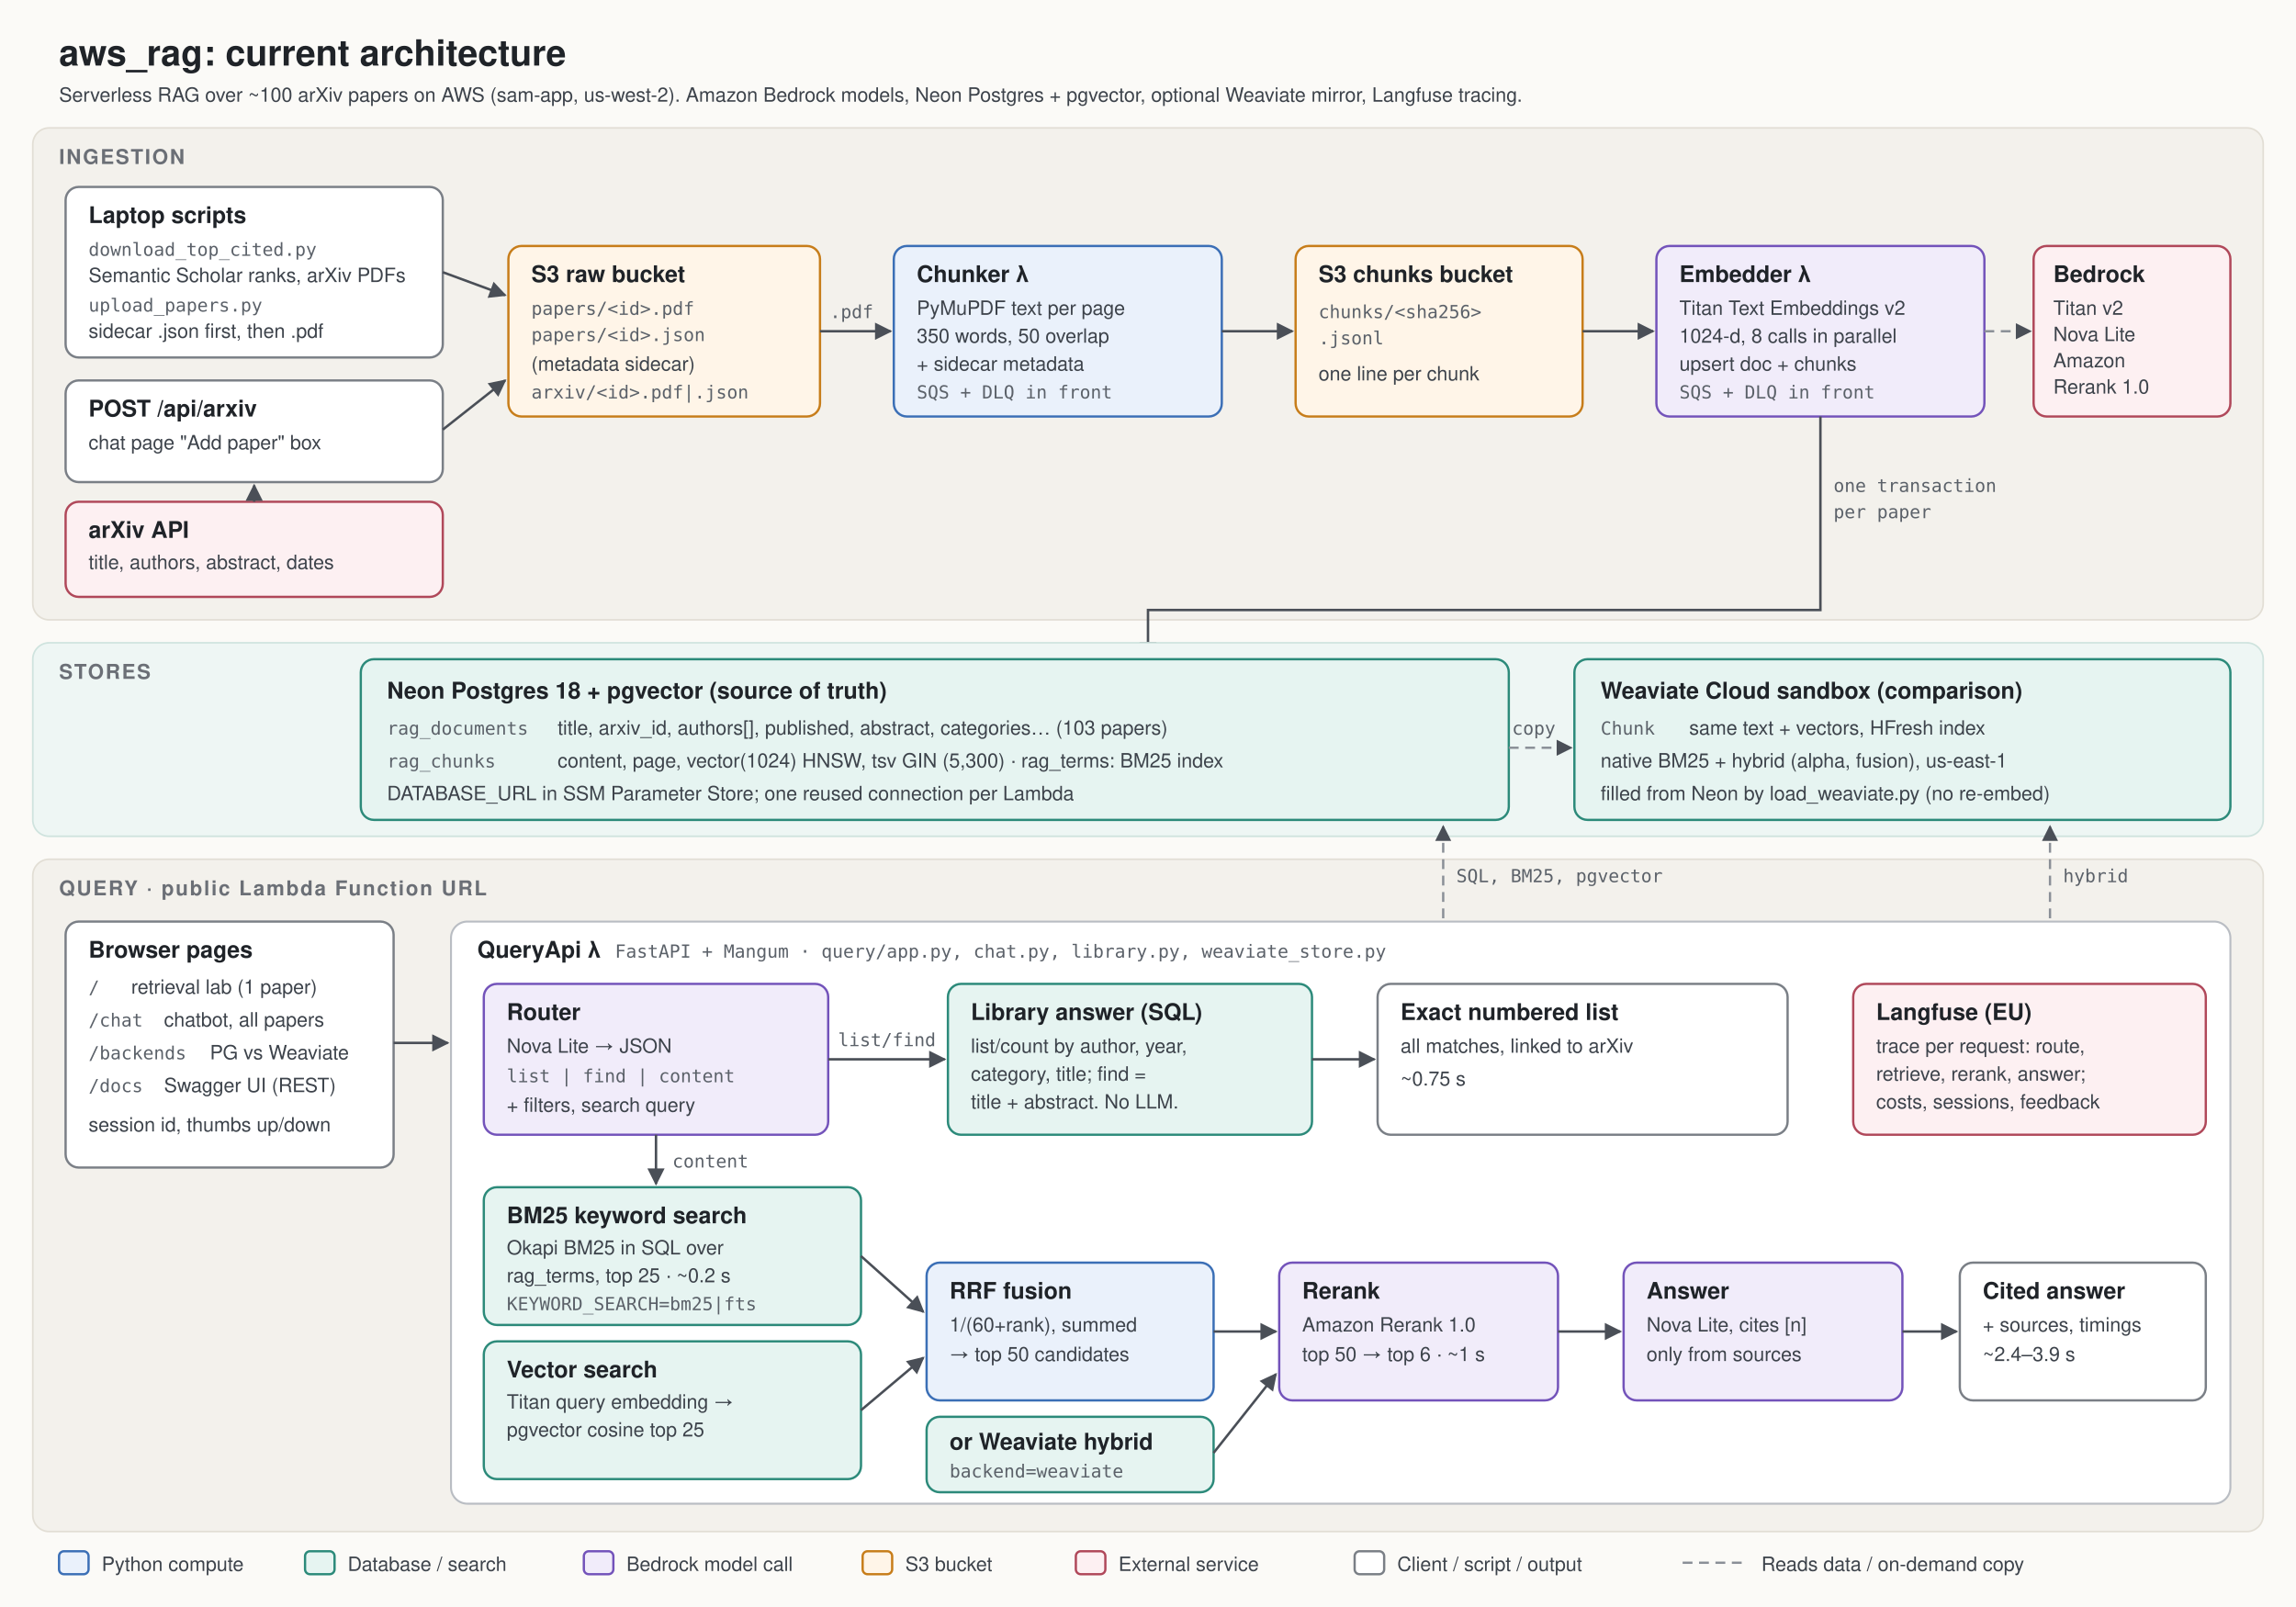
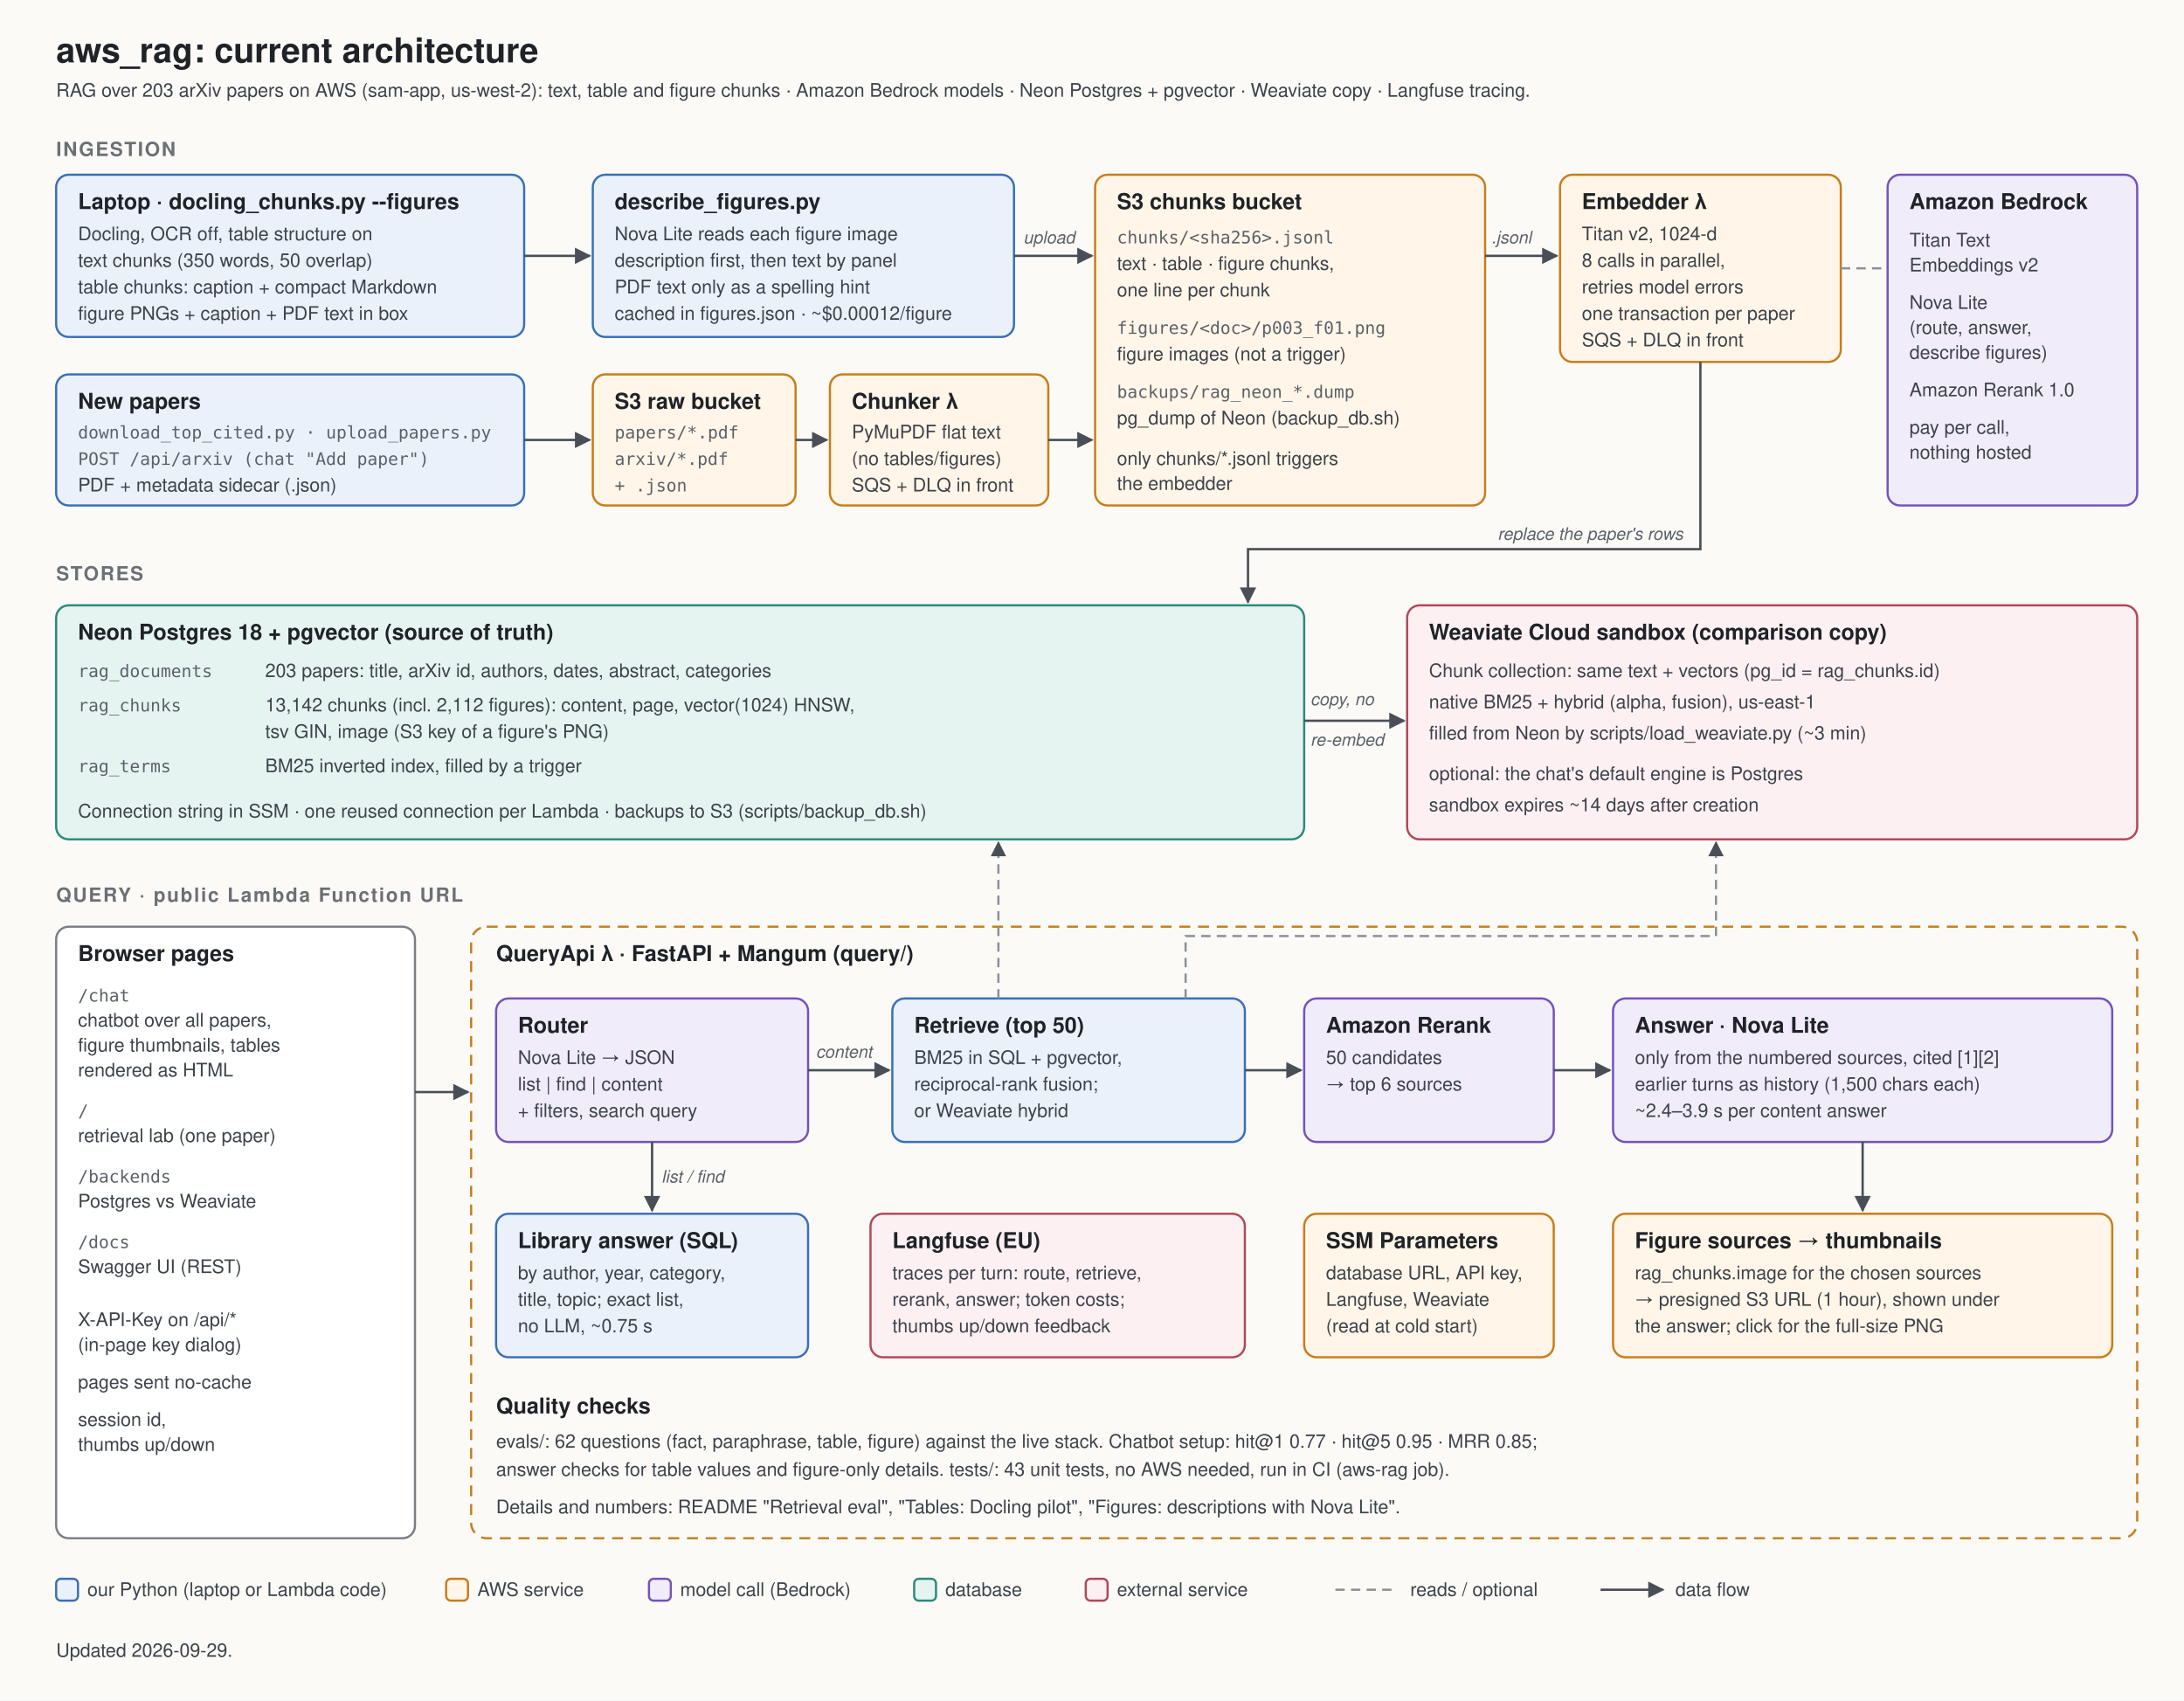
- <svg xmlns="http://www.w3.org/2000/svg" viewBox="0 0 1400 980" width="1400" height="980" font-family="-apple-system, BlinkMacSystemFont, 'Segoe UI', Helvetica, Arial, sans-serif">
+ <svg xmlns="http://www.w3.org/2000/svg" viewBox="0 0 1400 1090" width="1400" height="1090" font-family="-apple-system, BlinkMacSystemFont, 'Segoe UI', Helvetica, Arial, sans-serif">
  <defs>
    <marker id="arr" viewBox="0 0 10 10" refX="9" refY="5" markerWidth="7" markerHeight="7" orient="auto-start-reverse">
      <path d="M0,0 L10,5 L0,10 z" fill="#4a4f57" />
    </marker>
    <style>
      .t  { font-size: 14px; font-weight: 600; fill: #1f2328; }
      .b  { font-size: 12px; fill: #3d434b; }
      .m  { font-size: 11px; fill: #5b6169; font-family: ui-monospace, 'SF Mono', Menlo, monospace; }
+       .lbl { font-size: 11px; fill: #5b6169; font-style: italic; }
      .band { font-size: 12.5px; font-weight: 700; letter-spacing: 0.08em; fill: #6b6f76; }
      .ln { stroke: #4a4f57; stroke-width: 1.5; fill: none; }
      .dash { stroke: #8a8f97; stroke-width: 1.4; fill: none; stroke-dasharray: 6 4; }
      .py { fill: #eaf1fb; stroke: #3b6fb6; stroke-width: 1.4; }
      .ai { fill: #f1ecfa; stroke: #7353ba; stroke-width: 1.4; }
      .db { fill: #e6f4f1; stroke: #2c8a7a; stroke-width: 1.4; }
      .aws { fill: #fff5e8; stroke: #c77d1a; stroke-width: 1.4; }
      .ui { fill: #ffffff; stroke: #7a7f86; stroke-width: 1.4; }
      .ext { fill: #fdf0f2; stroke: #b0485a; stroke-width: 1.4; }
+       .frame { fill: none; stroke: #c77d1a; stroke-width: 1.4; stroke-dasharray: 7 5; }
    </style>
  </defs>
-   <rect width="1400" height="980" fill="#fbfaf7" />
+   <rect width="1400" height="1090" fill="#fbfaf7" />
  <text x="36" y="40" font-size="22" font-weight="700" fill="#1f2328">aws_rag: current architecture</text>
-   <text x="36" y="62" class="b">Serverless RAG over ~100 arXiv papers on AWS (sam-app, us-west-2). Amazon Bedrock models, Neon Postgres + pgvector, optional Weaviate mirror, Langfuse tracing.</text>
-   <rect x="20" y="78" width="1360" height="300" rx="10" fill="#f3f1ec" stroke="#e2ded5" />
+   <text x="36" y="62" class="b">RAG over 203 arXiv papers on AWS (sam-app, us-west-2): text, table and figure chunks · Amazon Bedrock models · Neon Postgres + pgvector · Weaviate copy · Langfuse tracing.</text>
  <text x="36" y="100" class="band">INGESTION</text>
-   <rect x="40" y="114" width="230" height="104" rx="8" class="ui" />
-   <text x="54" y="136" class="t">Laptop scripts</text>
-   <text x="54" y="156" class="m">download_top_cited.py</text>
-   <text x="54" y="172" class="b">Semantic Scholar ranks, arXiv PDFs</text>
-   <text x="54" y="190" class="m">upload_papers.py</text>
-   <text x="54" y="206" class="b">sidecar .json first, then .pdf</text>
-   <rect x="40" y="232" width="230" height="62" rx="8" class="ui" />
-   <text x="54" y="254" class="t">POST /api/arxiv</text>
-   <text x="54" y="274" class="b">chat page "Add paper" box</text>
-   <rect x="40" y="306" width="230" height="58" rx="8" class="ext" />
-   <text x="54" y="328" class="t">arXiv API</text>
-   <text x="54" y="347" class="b">title, authors, abstract, dates</text>
-   <rect x="310" y="150" width="190" height="104" rx="8" class="aws" />
-   <text x="324" y="172" class="t">S3 raw bucket</text>
-   <text x="324" y="192" class="m">papers/&lt;id&gt;.pdf</text>
-   <text x="324" y="208" class="m">papers/&lt;id&gt;.json</text>
-   <text x="324" y="226" class="b">(metadata sidecar)</text>
-   <text x="324" y="243" class="m">arxiv/&lt;id&gt;.pdf|.json</text>
-   <line x1="270" y1="166" x2="308" y2="180" class="ln" marker-end="url(#arr)" />
-   <line x1="270" y1="262" x2="308" y2="232" class="ln" marker-end="url(#arr)" />
-   <line x1="155" y1="306" x2="155" y2="296" class="ln" marker-end="url(#arr)" />
-   <rect x="545" y="150" width="200" height="104" rx="8" class="py" />
-   <text x="559" y="172" class="t">Chunker λ</text>
-   <text x="559" y="192" class="b">PyMuPDF text per page</text>
-   <text x="559" y="209" class="b">350 words, 50 overlap</text>
-   <text x="559" y="226" class="b">+ sidecar metadata</text>
-   <text x="559" y="243" class="m">SQS + DLQ in front</text>
-   <line x1="500" y1="202" x2="543" y2="202" class="ln" marker-end="url(#arr)" />
-   <text x="506" y="194" class="m">.pdf</text>
-   <rect x="790" y="150" width="175" height="104" rx="8" class="aws" />
-   <text x="804" y="172" class="t">S3 chunks bucket</text>
-   <text x="804" y="194" class="m">chunks/&lt;sha256&gt;</text>
-   <text x="804" y="210" class="m">.jsonl</text>
-   <text x="804" y="232" class="b">one line per chunk</text>
-   <line x1="745" y1="202" x2="788" y2="202" class="ln" marker-end="url(#arr)" />
-   <rect x="1010" y="150" width="200" height="104" rx="8" class="ai" />
-   <text x="1024" y="172" class="t">Embedder λ</text>
-   <text x="1024" y="192" class="b">Titan Text Embeddings v2</text>
-   <text x="1024" y="209" class="b">1024-d, 8 calls in parallel</text>
-   <text x="1024" y="226" class="b">upsert doc + chunks</text>
-   <text x="1024" y="243" class="m">SQS + DLQ in front</text>
-   <line x1="965" y1="202" x2="1008" y2="202" class="ln" marker-end="url(#arr)" />
-   <rect x="1240" y="150" width="120" height="104" rx="8" class="ext" />
-   <text x="1252" y="172" class="t">Bedrock</text>
-   <text x="1252" y="192" class="b">Titan v2</text>
-   <text x="1252" y="208" class="b">Nova Lite</text>
-   <text x="1252" y="224" class="b">Amazon</text>
-   <text x="1252" y="240" class="b">Rerank 1.0</text>
-   <line x1="1210" y1="202" x2="1238" y2="202" class="dash" marker-end="url(#arr)" />
-   <path d="M1110,254 V372 H700 V401" class="ln" marker-end="url(#arr)" />
-   <text x="1118" y="300" class="m">one transaction</text>
-   <text x="1118" y="316" class="m">per paper</text>
-   <rect x="20" y="392" width="1360" height="118" rx="10" fill="#eef6f4" stroke="#cfe3de" />
-   <text x="36" y="414" class="band">STORES</text>
-   <rect x="220" y="402" width="700" height="98" rx="8" class="db" />
-   <text x="236" y="426" class="t">Neon Postgres 18 + pgvector (source of truth)</text>
-   <text x="236" y="448" class="m">rag_documents</text>
-   <text x="340" y="448" class="b">title, arxiv_id, authors[], published, abstract, categories… (103 papers)</text>
-   <text x="236" y="468" class="m">rag_chunks</text>
-   <text x="340" y="468" class="b">content, page, vector(1024) HNSW, tsv GIN (5,300) · rag_terms: BM25 index</text>
-   <text x="236" y="488" class="b">DATABASE_URL in SSM Parameter Store; one reused connection per Lambda</text>
-   <rect x="960" y="402" width="400" height="98" rx="8" class="db" />
-   <text x="976" y="426" class="t">Weaviate Cloud sandbox (comparison)</text>
-   <text x="976" y="448" class="m">Chunk</text>
-   <text x="1030" y="448" class="b">same text + vectors, HFresh index</text>
-   <text x="976" y="468" class="b">native BM25 + hybrid (alpha, fusion), us-east-1</text>
-   <text x="976" y="488" class="b">filled from Neon by load_weaviate.py (no re-embed)</text>
-   <line x1="920" y1="456" x2="958" y2="456" class="dash" marker-end="url(#arr)" />
-   <text x="922" y="448" class="m">copy</text>
-   <rect x="20" y="524" width="1360" height="410" rx="10" fill="#f3f1ec" stroke="#e2ded5" />
-   <text x="36" y="546" class="band">QUERY · public Lambda Function URL</text>
-   <rect x="40" y="562" width="200" height="150" rx="8" class="ui" />
-   <text x="54" y="584" class="t">Browser pages</text>
-   <text x="54" y="606" class="m">/</text>
-   <text x="80" y="606" class="b">retrieval lab (1 paper)</text>
-   <text x="54" y="626" class="m">/chat</text>
-   <text x="100" y="626" class="b">chatbot, all papers</text>
-   <text x="54" y="646" class="m">/backends</text>
-   <text x="128" y="646" class="b">PG vs Weaviate</text>
-   <text x="54" y="666" class="m">/docs</text>
-   <text x="100" y="666" class="b">Swagger UI (REST)</text>
-   <text x="54" y="690" class="b">session id, thumbs up/down</text>
-   <rect x="275" y="562" width="1085" height="355" rx="10" fill="#ffffff" stroke="#b9bdc3" stroke-width="1.2" />
-   <text x="291" y="584" class="t">QueryApi λ</text>
-   <text x="375" y="584" class="m">FastAPI + Mangum · query/app.py, chat.py, library.py, weaviate_store.py</text>
-   <line x1="240" y1="636" x2="273" y2="636" class="ln" marker-end="url(#arr)" />
-   <rect x="295" y="600" width="210" height="92" rx="8" class="ai" />
-   <text x="309" y="622" class="t">Router</text>
-   <text x="309" y="642" class="b">Nova Lite → JSON</text>
-   <text x="309" y="660" class="m">list | find | content</text>
-   <text x="309" y="678" class="b">+ filters, search query</text>
-   <rect x="578" y="600" width="222" height="92" rx="8" class="db" />
-   <text x="592" y="622" class="t">Library answer (SQL)</text>
-   <text x="592" y="642" class="b">list/count by author, year,</text>
-   <text x="592" y="659" class="b">category, title; find =</text>
-   <text x="592" y="676" class="b">title + abstract. No LLM.</text>
-   <line x1="505" y1="646" x2="576" y2="646" class="ln" marker-end="url(#arr)" />
-   <text x="511" y="638" class="m">list/find</text>
-   <rect x="840" y="600" width="250" height="92" rx="8" class="ui" />
-   <text x="854" y="622" class="t">Exact numbered list</text>
-   <text x="854" y="642" class="b">all matches, linked to arXiv</text>
-   <text x="854" y="662" class="b">~0.75 s</text>
-   <line x1="800" y1="646" x2="838" y2="646" class="ln" marker-end="url(#arr)" />
-   <line x1="400" y1="692" x2="400" y2="722" class="ln" marker-end="url(#arr)" />
-   <text x="410" y="712" class="m">content</text>
-   <rect x="295" y="724" width="230" height="84" rx="8" class="db" />
-   <text x="309" y="746" class="t">BM25 keyword search</text>
-   <text x="309" y="765" class="b">Okapi BM25 in SQL over</text>
-   <text x="309" y="782" class="b">rag_terms, top 25 · ~0.2 s</text>
-   <text x="309" y="799" class="m">KEYWORD_SEARCH=bm25|fts</text>
-   <rect x="295" y="818" width="230" height="84" rx="8" class="db" />
-   <text x="309" y="840" class="t">Vector search</text>
-   <text x="309" y="859" class="b">Titan query embedding →</text>
-   <text x="309" y="876" class="b">pgvector cosine top 25</text>
-   <rect x="565" y="770" width="175" height="84" rx="8" class="py" />
-   <text x="579" y="792" class="t">RRF fusion</text>
-   <text x="579" y="812" class="b">1/(60+rank), summed</text>
-   <text x="579" y="830" class="b">→ top 50 candidates</text>
-   <line x1="525" y1="766" x2="563" y2="800" class="ln" marker-end="url(#arr)" />
-   <line x1="525" y1="860" x2="563" y2="828" class="ln" marker-end="url(#arr)" />
-   <rect x="565" y="864" width="175" height="46" rx="8" class="db" />
-   <text x="579" y="884" class="t">or Weaviate hybrid</text>
-   <text x="579" y="901" class="m">backend=weaviate</text>
-   <rect x="780" y="770" width="170" height="84" rx="8" class="ai" />
-   <text x="794" y="792" class="t">Rerank</text>
-   <text x="794" y="812" class="b">Amazon Rerank 1.0</text>
-   <text x="794" y="830" class="b">top 50 → top 6 · ~1 s</text>
-   <line x1="740" y1="812" x2="778" y2="812" class="ln" marker-end="url(#arr)" />
-   <line x1="740" y1="886" x2="778" y2="838" class="ln" marker-end="url(#arr)" />
-   <rect x="990" y="770" width="170" height="84" rx="8" class="ai" />
-   <text x="1004" y="792" class="t">Answer</text>
-   <text x="1004" y="812" class="b">Nova Lite, cites [n]</text>
-   <text x="1004" y="830" class="b">only from sources</text>
-   <line x1="950" y1="812" x2="988" y2="812" class="ln" marker-end="url(#arr)" />
-   <rect x="1195" y="770" width="150" height="84" rx="8" class="ui" />
-   <text x="1209" y="792" class="t">Cited answer</text>
-   <text x="1209" y="812" class="b">+ sources, timings</text>
-   <text x="1209" y="830" class="b">~2.4–3.9 s</text>
-   <line x1="1160" y1="812" x2="1193" y2="812" class="ln" marker-end="url(#arr)" />
-   <rect x="1130" y="600" width="215" height="92" rx="8" class="ext" />
-   <text x="1144" y="622" class="t">Langfuse (EU)</text>
-   <text x="1144" y="642" class="b">trace per request: route,</text>
-   <text x="1144" y="659" class="b">retrieve, rerank, answer;</text>
-   <text x="1144" y="676" class="b">costs, sessions, feedback</text>
-   <text x="295" y="930" class="m" fill="#8a8f97"> </text>
-   <line x1="880" y1="560" x2="880" y2="504" class="dash" marker-end="url(#arr)" />
-   <text x="888" y="538" class="m">SQL, BM25, pgvector</text>
-   <line x1="1250" y1="560" x2="1250" y2="504" class="dash" marker-end="url(#arr)" />
-   <text x="1258" y="538" class="m">hybrid</text>
-   <g transform="translate(36,958)">
-     <rect x="0" y="-12" width="18" height="14" rx="3" class="py" />
-     <text x="26" y="0" class="b">Python compute</text>
-     <rect x="150" y="-12" width="18" height="14" rx="3" class="db" />
-     <text x="176" y="0" class="b">Database / search</text>
-     <rect x="320" y="-12" width="18" height="14" rx="3" class="ai" />
-     <text x="346" y="0" class="b">Bedrock model call</text>
-     <rect x="490" y="-12" width="18" height="14" rx="3" class="aws" />
-     <text x="516" y="0" class="b">S3 bucket</text>
-     <rect x="620" y="-12" width="18" height="14" rx="3" class="ext" />
-     <text x="646" y="0" class="b">External service</text>
-     <rect x="790" y="-12" width="18" height="14" rx="3" class="ui" />
-     <text x="816" y="0" class="b">Client / script / output</text>
-     <line x1="990" y1="-5" x2="1030" y2="-5" class="dash" />
-     <text x="1038" y="0" class="b">Reads data / on-demand copy</text>
+   <rect x="36" y="112" width="300" height="104" rx="8" class="py" />
+   <text x="50" y="134" class="t">Laptop · docling_chunks.py --figures</text>
+   <text x="50" y="154" class="b">Docling, OCR off, table structure on</text>
+   <text x="50" y="171" class="b">text chunks (350 words, 50 overlap)</text>
+   <text x="50" y="188" class="b">table chunks: caption + compact Markdown</text>
+   <text x="50" y="205" class="b">figure PNGs + caption + PDF text in box</text>
+   <path d="M336,164 L378,164" class="ln" marker-end="url(#arr)" />
+   <rect x="380" y="112" width="270" height="104" rx="8" class="py" />
+   <text x="394" y="134" class="t">describe_figures.py</text>
+   <text x="394" y="154" class="b">Nova Lite reads each figure image</text>
+   <text x="394" y="171" class="b">description first, then text by panel</text>
+   <text x="394" y="188" class="b">PDF text only as a spelling hint</text>
+   <text x="394" y="205" class="b">cached in figures.json · ~$0.00012/figure</text>
+   <path d="M650,164 L700,164" class="ln" marker-end="url(#arr)" />
+   <text x="656" y="156" class="lbl">upload</text>
+   <rect x="36" y="240" width="300" height="84" rx="8" class="py" />
+   <text x="50" y="262" class="t">New papers</text>
+   <text x="50" y="281" class="m">download_top_cited.py · upload_papers.py</text>
+   <text x="50" y="298" class="m">POST /api/arxiv (chat "Add paper")</text>
+   <text x="50" y="315" class="b">PDF + metadata sidecar (.json)</text>
+   <path d="M336,282 L378,282" class="ln" marker-end="url(#arr)" />
+   <rect x="380" y="240" width="130" height="84" rx="8" class="aws" />
+   <text x="394" y="262" class="t">S3 raw bucket</text>
+   <text x="394" y="281" class="m">papers/*.pdf</text>
+   <text x="394" y="298" class="m">arxiv/*.pdf</text>
+   <text x="394" y="315" class="m">+ .json</text>
+   <path d="M510,282 L530,282" class="ln" marker-end="url(#arr)" />
+   <rect x="532" y="240" width="140" height="84" rx="8" class="aws" />
+   <text x="546" y="262" class="t">Chunker λ</text>
+   <text x="546" y="281" class="b">PyMuPDF flat text</text>
+   <text x="546" y="298" class="b">(no tables/figures)</text>
+   <text x="546" y="315" class="b">SQS + DLQ in front</text>
+   <path d="M672,282 L700,282" class="ln" marker-end="url(#arr)" />
+   <rect x="702" y="112" width="250" height="212" rx="8" class="aws" />
+   <text x="716" y="134" class="t">S3 chunks bucket</text>
+   <text x="716" y="156" class="m">chunks/&lt;sha256&gt;.jsonl</text>
+   <text x="716" y="173" class="b">text · table · figure chunks,</text>
+   <text x="716" y="190" class="b">one line per chunk</text>
+   <text x="716" y="214" class="m">figures/&lt;doc&gt;/p003_f01.png</text>
+   <text x="716" y="231" class="b">figure images (not a trigger)</text>
+   <text x="716" y="255" class="m">backups/rag_neon_*.dump</text>
+   <text x="716" y="272" class="b">pg_dump of Neon (backup_db.sh)</text>
+   <text x="716" y="298" class="b">only chunks/*.jsonl triggers</text>
+   <text x="716" y="314" class="b">the embedder</text>
+   <path d="M952,164 L998,164" class="ln" marker-end="url(#arr)" />
+   <text x="956" y="156" class="lbl">.jsonl</text>
+   <rect x="1000" y="112" width="180" height="120" rx="8" class="aws" />
+   <text x="1014" y="134" class="t">Embedder λ</text>
+   <text x="1014" y="154" class="b">Titan v2, 1024-d</text>
+   <text x="1014" y="171" class="b">8 calls in parallel,</text>
+   <text x="1014" y="188" class="b">retries model errors</text>
+   <text x="1014" y="205" class="b">one transaction per paper</text>
+   <text x="1014" y="222" class="b">SQS + DLQ in front</text>
+   <rect x="1210" y="112" width="160" height="212" rx="8" class="ai" />
+   <text x="1224" y="134" class="t">Amazon Bedrock</text>
+   <text x="1224" y="158" class="b">Titan Text</text>
+   <text x="1224" y="174" class="b">Embeddings v2</text>
+   <text x="1224" y="198" class="b">Nova Lite</text>
+   <text x="1224" y="214" class="b">(route, answer,</text>
+   <text x="1224" y="230" class="b">describe figures)</text>
+   <text x="1224" y="254" class="b">Amazon Rerank 1.0</text>
+   <text x="1224" y="278" class="b">pay per call,</text>
+   <text x="1224" y="294" class="b">nothing hosted</text>
+   <path d="M1180,172 L1208,172" class="dash" />
+   <path d="M1090,232 L1090,352 L800,352 L800,386" class="ln" marker-end="url(#arr)" />
+   <text x="960" y="346" class="lbl">replace the paper's rows</text>
+   <text x="36" y="372" class="band">STORES</text>
+   <rect x="36" y="388" width="800" height="150" rx="8" class="db" />
+   <text x="50" y="410" class="t">Neon Postgres 18 + pgvector (source of truth)</text>
+   <text x="50" y="434" class="m">rag_documents</text>
+   <text x="170" y="434" class="b">203 papers: title, arXiv id, authors, dates, abstract, categories</text>
+   <text x="50" y="456" class="m">rag_chunks</text>
+   <text x="170" y="456" class="b">13,142 chunks (incl. 2,112 figures): content, page, vector(1024) HNSW,</text>
+   <text x="170" y="473" class="b">tsv GIN, image (S3 key of a figure's PNG)</text>
+   <text x="50" y="495" class="m">rag_terms</text>
+   <text x="170" y="495" class="b">BM25 inverted index, filled by a trigger</text>
+   <text x="50" y="524" class="b">Connection string in SSM · one reused connection per Lambda · backups to S3 (scripts/backup_db.sh)</text>
+   <path d="M836,462 L900,462" class="ln" marker-end="url(#arr)" />
+   <text x="840" y="452" class="lbl">copy, no</text>
+   <text x="840" y="478" class="lbl">re-embed</text>
+   <rect x="902" y="388" width="468" height="150" rx="8" class="ext" />
+   <text x="916" y="410" class="t">Weaviate Cloud sandbox (comparison copy)</text>
+   <text x="916" y="434" class="b">Chunk collection: same text + vectors (pg_id = rag_chunks.id)</text>
+   <text x="916" y="454" class="b">native BM25 + hybrid (alpha, fusion), us-east-1</text>
+   <text x="916" y="474" class="b">filled from Neon by scripts/load_weaviate.py (~3 min)</text>
+   <text x="916" y="500" class="b">optional: the chat's default engine is Postgres</text>
+   <text x="916" y="520" class="b">sandbox expires ~14 days after creation</text>
+   <text x="36" y="578" class="band">QUERY · public Lambda Function URL</text>
+   <rect x="36" y="594" width="230" height="392" rx="8" class="ui" />
+   <text x="50" y="616" class="t">Browser pages</text>
+   <text x="50" y="642" class="m">/chat</text>
+   <text x="50" y="658" class="b">chatbot over all papers,</text>
+   <text x="50" y="674" class="b">figure thumbnails, tables</text>
+   <text x="50" y="690" class="b">rendered as HTML</text>
+   <text x="50" y="716" class="m">/</text>
+   <text x="50" y="732" class="b">retrieval lab (one paper)</text>
+   <text x="50" y="758" class="m">/backends</text>
+   <text x="50" y="774" class="b">Postgres vs Weaviate</text>
+   <text x="50" y="800" class="m">/docs</text>
+   <text x="50" y="816" class="b">Swagger UI (REST)</text>
+   <text x="50" y="850" class="b">X-API-Key on /api/*</text>
+   <text x="50" y="866" class="b">(in-page key dialog)</text>
+   <text x="50" y="890" class="b">pages sent no-cache</text>
+   <text x="50" y="914" class="b">session id,</text>
+   <text x="50" y="930" class="b">thumbs up/down</text>
+   <path d="M266,700 L300,700" class="ln" marker-end="url(#arr)" />
+   <rect x="302" y="594" width="1068" height="392" rx="10" class="frame" />
+   <text x="318" y="616" class="t">QueryApi λ · FastAPI + Mangum (query/)</text>
+   <rect x="318" y="640" width="200" height="92" rx="8" class="ai" />
+   <text x="332" y="662" class="t">Router</text>
+   <text x="332" y="682" class="b">Nova Lite → JSON</text>
+   <text x="332" y="699" class="b">list | find | content</text>
+   <text x="332" y="716" class="b">+ filters, search query</text>
+   <path d="M418,732 L418,776" class="ln" marker-end="url(#arr)" />
+   <text x="424" y="758" class="lbl">list / find</text>
+   <rect x="318" y="778" width="200" height="92" rx="8" class="py" />
+   <text x="332" y="800" class="t">Library answer (SQL)</text>
+   <text x="332" y="820" class="b">by author, year, category,</text>
+   <text x="332" y="837" class="b">title, topic; exact list,</text>
+   <text x="332" y="854" class="b">no LLM, ~0.75 s</text>
+   <path d="M518,686 L570,686" class="ln" marker-end="url(#arr)" />
+   <text x="523" y="678" class="lbl">content</text>
+   <rect x="572" y="640" width="226" height="92" rx="8" class="py" />
+   <text x="586" y="662" class="t">Retrieve (top 50)</text>
+   <text x="586" y="682" class="b">BM25 in SQL + pgvector,</text>
+   <text x="586" y="699" class="b">reciprocal-rank fusion;</text>
+   <text x="586" y="716" class="b">or Weaviate hybrid</text>
+   <path d="M640,640 L640,540" class="dash" marker-end="url(#arr)" />
+   <path d="M760,640 L760,600 L1100,600 L1100,540" class="dash" marker-end="url(#arr)" />
+   <path d="M798,686 L834,686" class="ln" marker-end="url(#arr)" />
+   <rect x="836" y="640" width="160" height="92" rx="8" class="ai" />
+   <text x="850" y="662" class="t">Amazon Rerank</text>
+   <text x="850" y="682" class="b">50 candidates</text>
+   <text x="850" y="699" class="b">→ top 6 sources</text>
+   <path d="M996,686 L1032,686" class="ln" marker-end="url(#arr)" />
+   <rect x="1034" y="640" width="320" height="92" rx="8" class="ai" />
+   <text x="1048" y="662" class="t">Answer · Nova Lite</text>
+   <text x="1048" y="682" class="b">only from the numbered sources, cited [1][2]</text>
+   <text x="1048" y="699" class="b">earlier turns as history (1,500 chars each)</text>
+   <text x="1048" y="716" class="b">~2.4–3.9 s per content answer</text>
+   <path d="M1194,732 L1194,776" class="ln" marker-end="url(#arr)" />
+   <rect x="1034" y="778" width="320" height="92" rx="8" class="aws" />
+   <text x="1048" y="800" class="t">Figure sources → thumbnails</text>
+   <text x="1048" y="820" class="b">rag_chunks.image for the chosen sources</text>
+   <text x="1048" y="837" class="b">→ presigned S3 URL (1 hour), shown under</text>
+   <text x="1048" y="854" class="b">the answer; click for the full-size PNG</text>
+   <rect x="558" y="778" width="240" height="92" rx="8" class="ext" />
+   <text x="572" y="800" class="t">Langfuse (EU)</text>
+   <text x="572" y="820" class="b">traces per turn: route, retrieve,</text>
+   <text x="572" y="837" class="b">rerank, answer; token costs;</text>
+   <text x="572" y="854" class="b">thumbs up/down feedback</text>
+   <rect x="836" y="778" width="160" height="92" rx="8" class="aws" />
+   <text x="850" y="800" class="t">SSM Parameters</text>
+   <text x="850" y="820" class="b">database URL, API key,</text>
+   <text x="850" y="837" class="b">Langfuse, Weaviate</text>
+   <text x="850" y="854" class="b">(read at cold start)</text>
+   <text x="318" y="906" class="t">Quality checks</text>
+   <text x="318" y="928" class="b">evals/: 62 questions (fact, paraphrase, table, figure) against the live stack. Chatbot setup: hit@1 0.77 · hit@5 0.95 · MRR 0.85;</text>
+   <text x="318" y="946" class="b">answer checks for table values and figure-only details. tests/: 43 unit tests, no AWS needed, run in CI (aws-rag job).</text>
+   <text x="318" y="970" class="b">Details and numbers: README "Retrieval eval", "Tables: Docling pilot", "Figures: descriptions with Nova Lite".</text>
+   <g transform="translate(36,1012)">
+     <rect x="0" y="0" width="14" height="14" rx="3" class="py" />
+     <text x="20" y="11" class="b">our Python (laptop or Lambda code)</text>
+     <rect x="250" y="0" width="14" height="14" rx="3" class="aws" />
+     <text x="270" y="11" class="b">AWS service</text>
+     <rect x="380" y="0" width="14" height="14" rx="3" class="ai" />
+     <text x="400" y="11" class="b">model call (Bedrock)</text>
+     <rect x="550" y="0" width="14" height="14" rx="3" class="db" />
+     <text x="570" y="11" class="b">database</text>
+     <rect x="660" y="0" width="14" height="14" rx="3" class="ext" />
+     <text x="680" y="11" class="b">external service</text>
+     <path d="M820,7 L860,7" class="dash" />
+     <text x="868" y="11" class="b">reads / optional</text>
+     <path d="M990,7 L1030,7" class="ln" marker-end="url(#arr)" />
+     <text x="1038" y="11" class="b">data flow</text>
  </g>
+   <text x="36" y="1062" class="b">Updated 2026-09-29.</text>
</svg>
